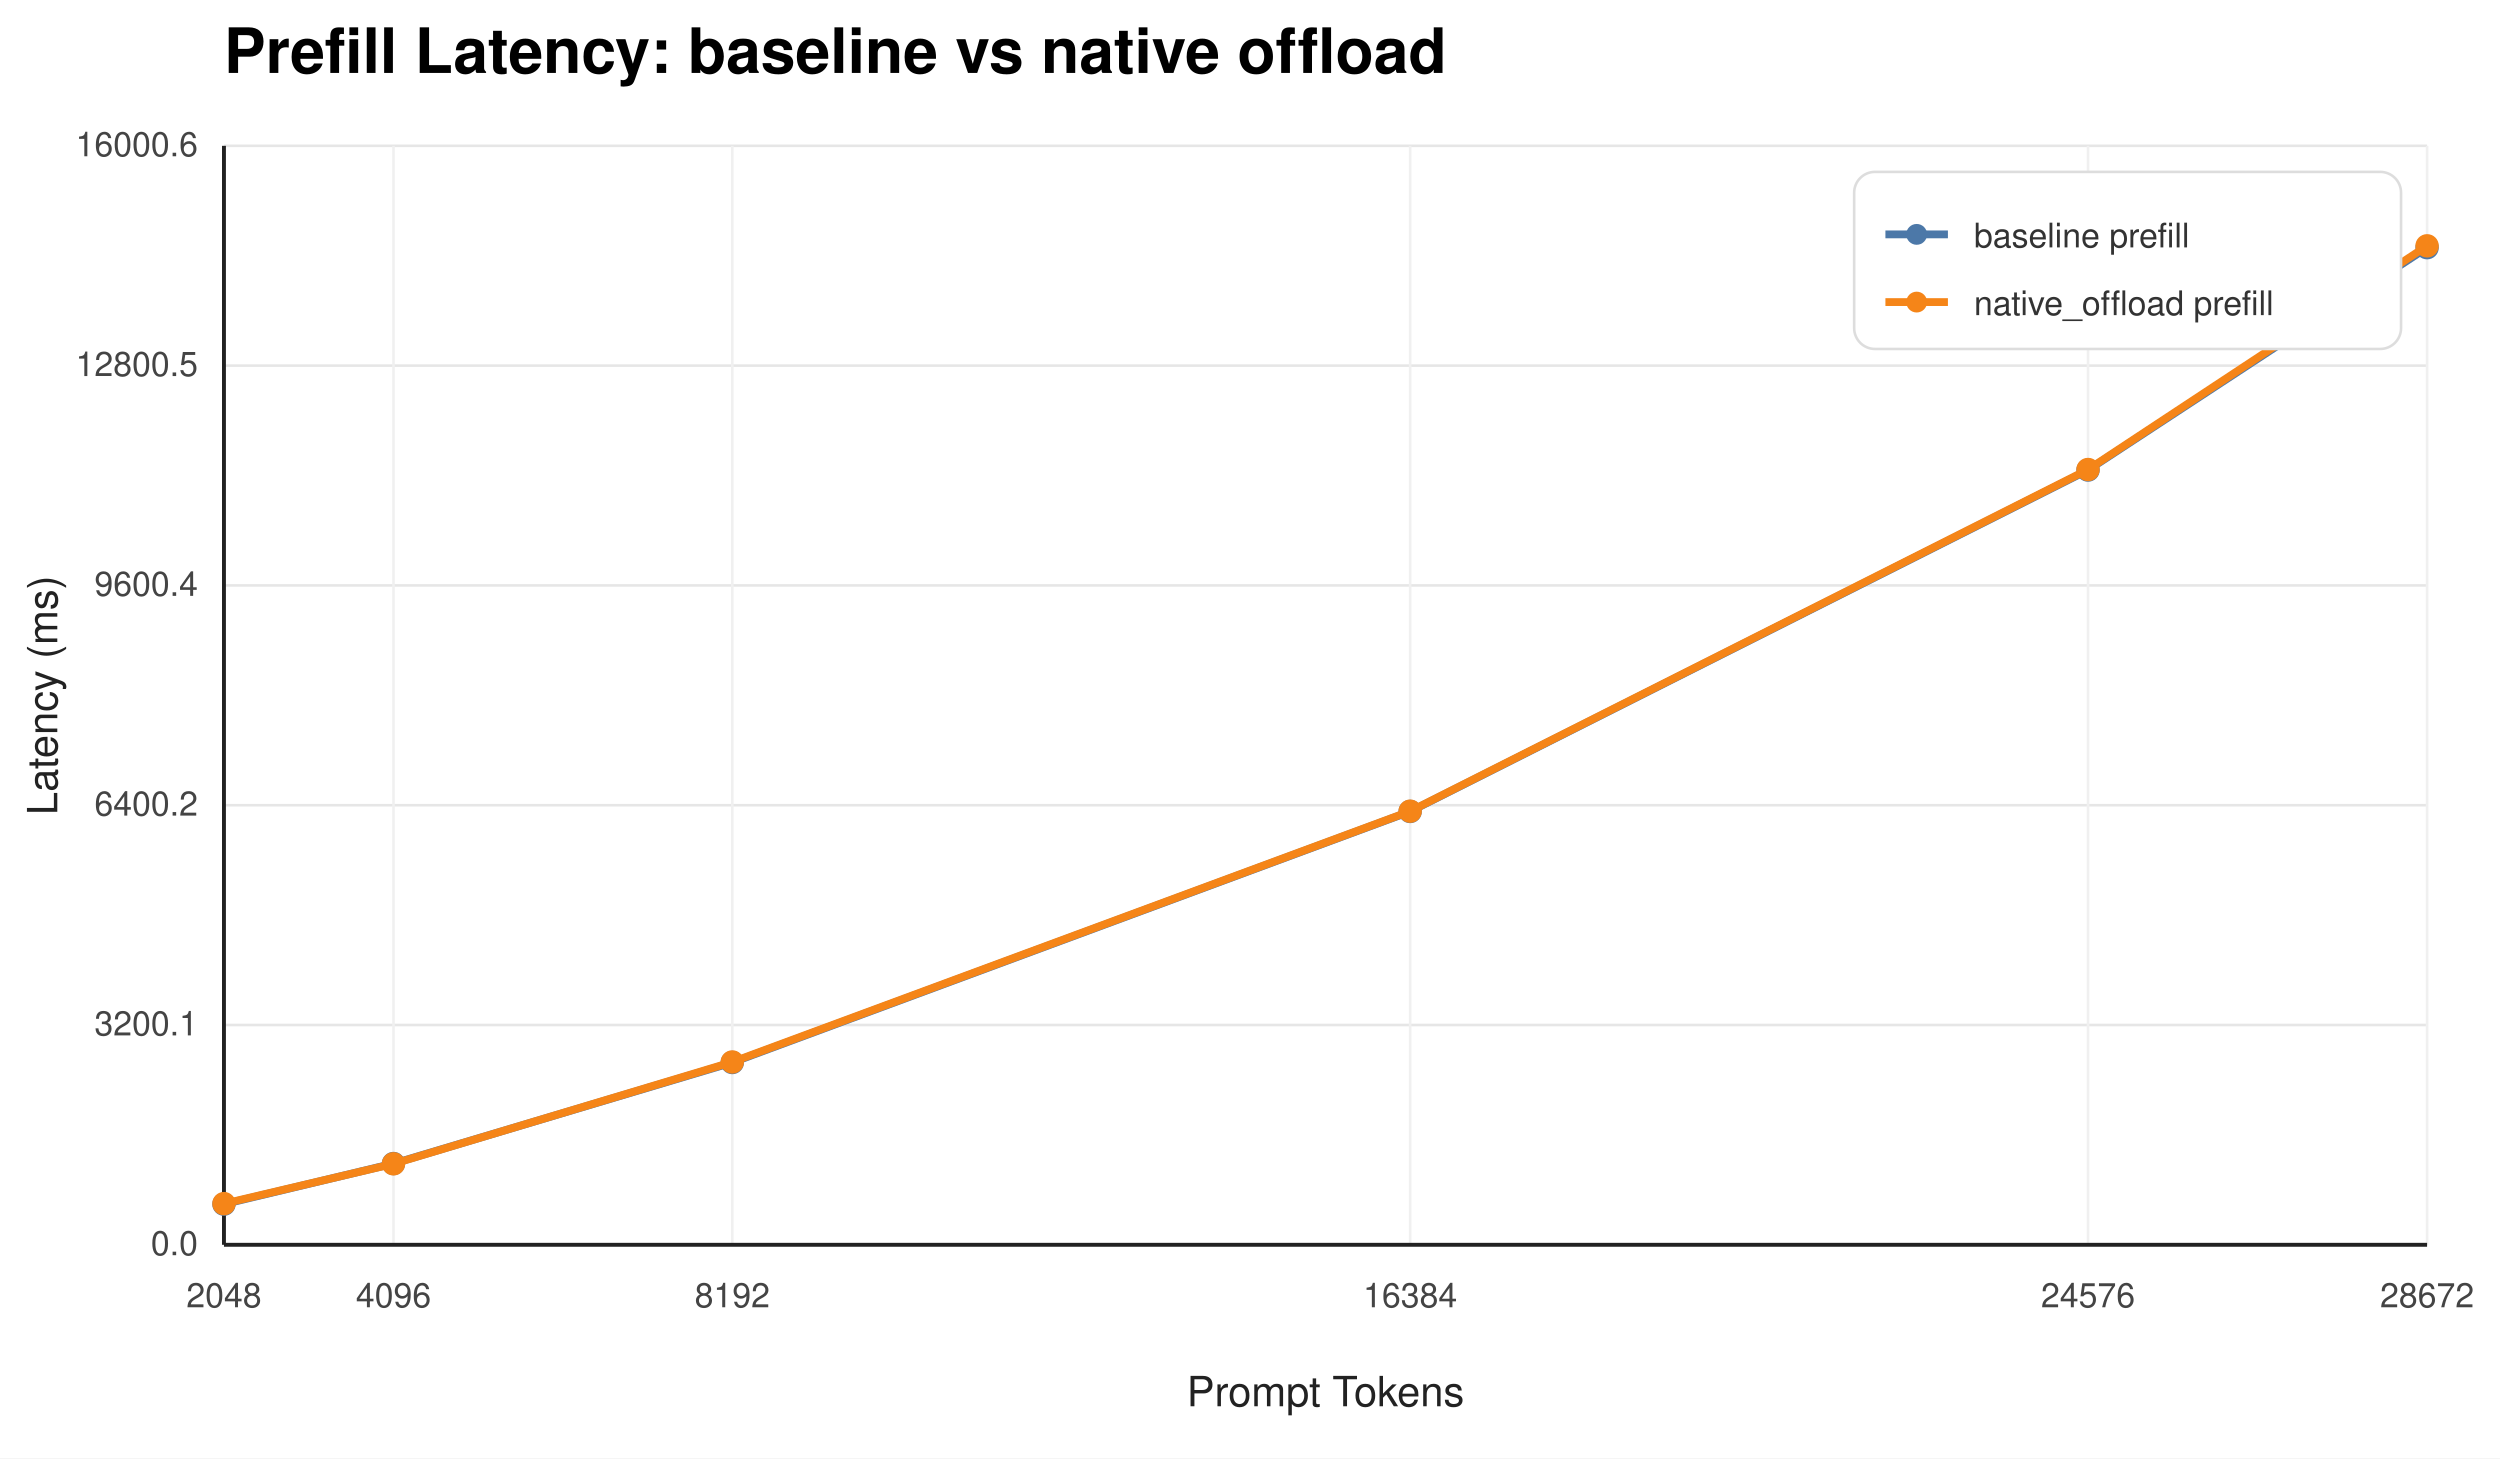
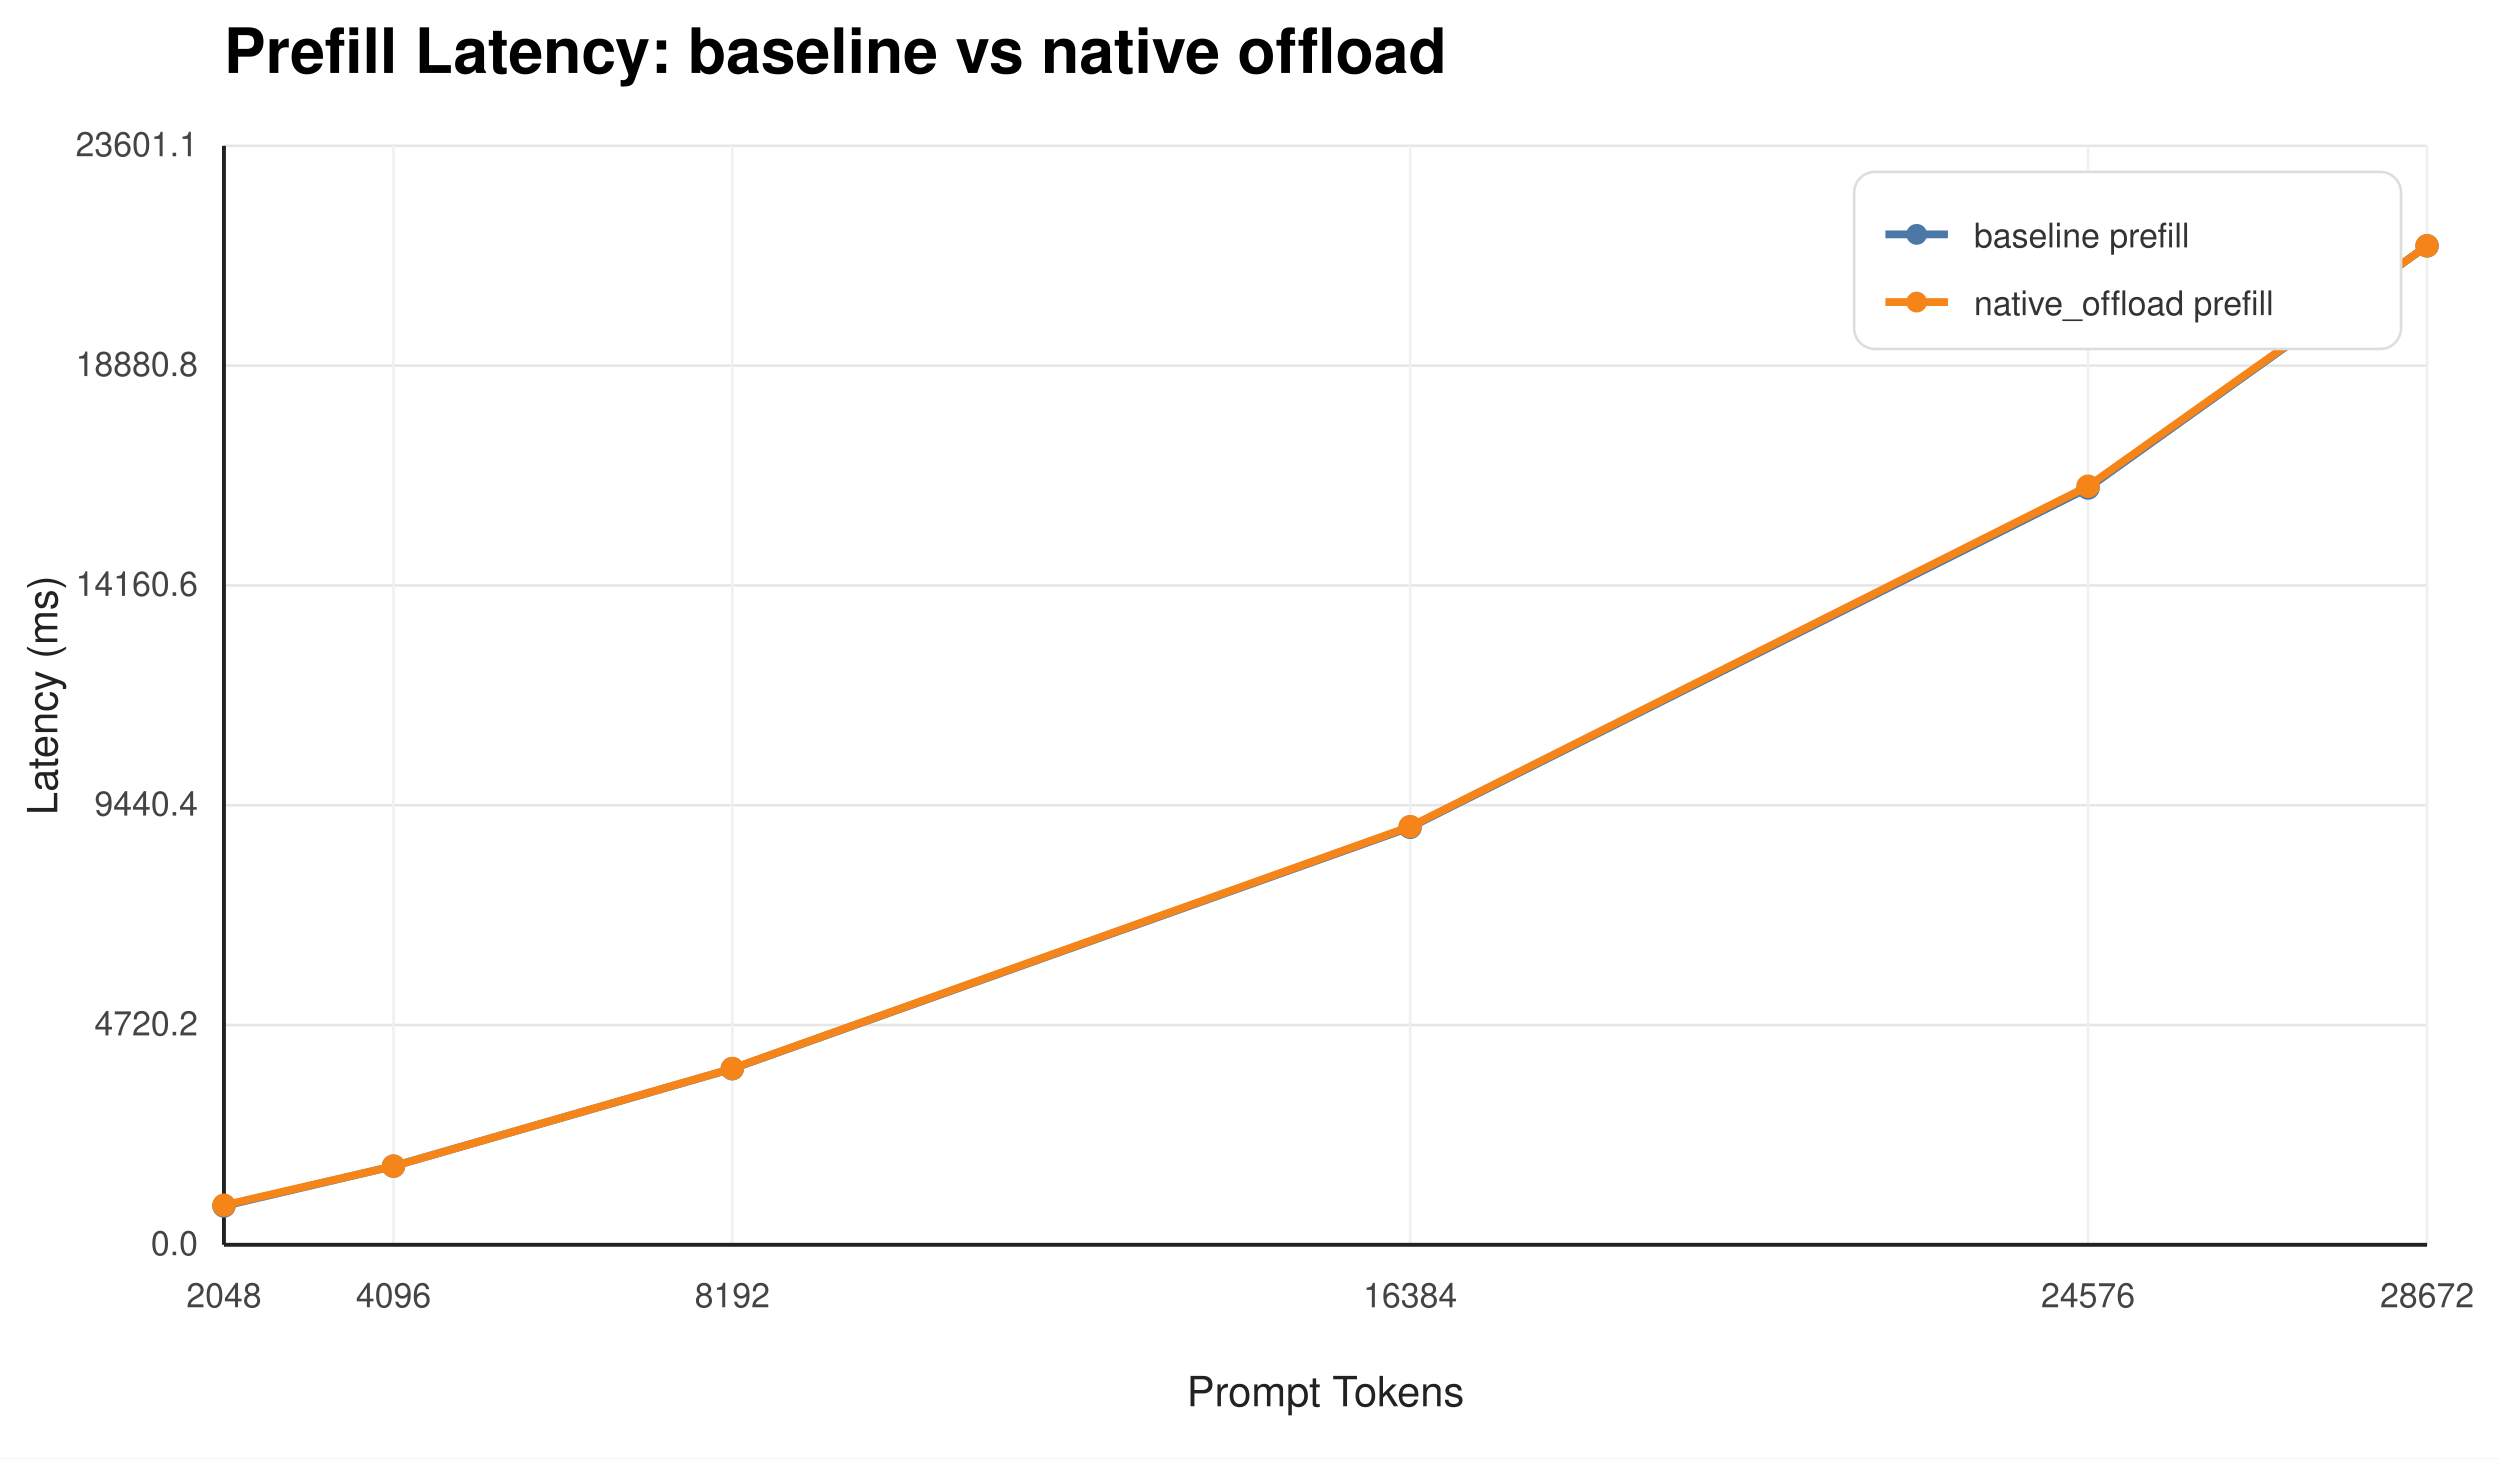
<svg xmlns="http://www.w3.org/2000/svg" width="960" height="560" viewBox="0 0 960 560">
  <rect width="960" height="560" fill="white" />
  <text x="86" y="28" font-size="24" font-family="Helvetica, Arial, sans-serif" font-weight="700">Prefill Latency: baseline vs native offload</text>
  <line x1="86" y1="478.0" x2="932" y2="478.0" stroke="#e6e6e6" stroke-width="1" />
  <text x="76" y="482.0" text-anchor="end" font-size="13" fill="#444" font-family="Helvetica, Arial, sans-serif">0.0</text>
  <line x1="86" y1="393.6" x2="932" y2="393.6" stroke="#e6e6e6" stroke-width="1" />
-   <text x="76" y="397.6" text-anchor="end" font-size="13" fill="#444" font-family="Helvetica, Arial, sans-serif">3200.1</text>
+   <text x="76" y="397.6" text-anchor="end" font-size="13" fill="#444" font-family="Helvetica, Arial, sans-serif">4720.2</text>
  <line x1="86" y1="309.2" x2="932" y2="309.2" stroke="#e6e6e6" stroke-width="1" />
-   <text x="76" y="313.2" text-anchor="end" font-size="13" fill="#444" font-family="Helvetica, Arial, sans-serif">6400.2</text>
+   <text x="76" y="313.2" text-anchor="end" font-size="13" fill="#444" font-family="Helvetica, Arial, sans-serif">9440.4</text>
  <line x1="86" y1="224.8" x2="932" y2="224.8" stroke="#e6e6e6" stroke-width="1" />
-   <text x="76" y="228.8" text-anchor="end" font-size="13" fill="#444" font-family="Helvetica, Arial, sans-serif">9600.4</text>
+   <text x="76" y="228.8" text-anchor="end" font-size="13" fill="#444" font-family="Helvetica, Arial, sans-serif">14160.6</text>
  <line x1="86" y1="140.4" x2="932" y2="140.4" stroke="#e6e6e6" stroke-width="1" />
-   <text x="76" y="144.4" text-anchor="end" font-size="13" fill="#444" font-family="Helvetica, Arial, sans-serif">12800.5</text>
+   <text x="76" y="144.4" text-anchor="end" font-size="13" fill="#444" font-family="Helvetica, Arial, sans-serif">18880.8</text>
  <line x1="86" y1="56.0" x2="932" y2="56.0" stroke="#e6e6e6" stroke-width="1" />
-   <text x="76" y="60.0" text-anchor="end" font-size="13" fill="#444" font-family="Helvetica, Arial, sans-serif">16000.6</text>
+   <text x="76" y="60.0" text-anchor="end" font-size="13" fill="#444" font-family="Helvetica, Arial, sans-serif">23601.1</text>
  <line x1="86.0" y1="56" x2="86.0" y2="478" stroke="#f0f0f0" stroke-width="1" />
  <text x="86.0" y="502" text-anchor="middle" font-size="13" fill="#444" font-family="Helvetica, Arial, sans-serif">2048</text>
  <line x1="151.1" y1="56" x2="151.1" y2="478" stroke="#f0f0f0" stroke-width="1" />
  <text x="151.1" y="502" text-anchor="middle" font-size="13" fill="#444" font-family="Helvetica, Arial, sans-serif">4096</text>
  <line x1="281.2" y1="56" x2="281.2" y2="478" stroke="#f0f0f0" stroke-width="1" />
  <text x="281.2" y="502" text-anchor="middle" font-size="13" fill="#444" font-family="Helvetica, Arial, sans-serif">8192</text>
  <line x1="541.5" y1="56" x2="541.5" y2="478" stroke="#f0f0f0" stroke-width="1" />
  <text x="541.5" y="502" text-anchor="middle" font-size="13" fill="#444" font-family="Helvetica, Arial, sans-serif">16384</text>
  <line x1="801.8" y1="56" x2="801.8" y2="478" stroke="#f0f0f0" stroke-width="1" />
  <text x="801.8" y="502" text-anchor="middle" font-size="13" fill="#444" font-family="Helvetica, Arial, sans-serif">24576</text>
  <line x1="932.0" y1="56" x2="932.0" y2="478" stroke="#f0f0f0" stroke-width="1" />
  <text x="932.0" y="502" text-anchor="middle" font-size="13" fill="#444" font-family="Helvetica, Arial, sans-serif">28672</text>
  <line x1="86" y1="478" x2="932" y2="478" stroke="#222" stroke-width="1.5" />
  <line x1="86" y1="56" x2="86" y2="478" stroke="#222" stroke-width="1.5" />
-   <path d="M 86.0 462.4 L 151.1 446.8 L 281.2 408.0 L 541.5 311.6 L 801.8 180.5 L 932.0 95.1" fill="none" stroke="#4C78A8" stroke-width="3" stroke-linejoin="round" stroke-linecap="round" />
-   <circle cx="86.0" cy="462.4" r="4.5" fill="#4C78A8" />
-   <circle cx="151.1" cy="446.8" r="4.5" fill="#4C78A8" />
-   <circle cx="281.2" cy="408.0" r="4.5" fill="#4C78A8" />
-   <circle cx="541.5" cy="311.6" r="4.5" fill="#4C78A8" />
-   <circle cx="801.8" cy="180.5" r="4.5" fill="#4C78A8" />
-   <circle cx="932.0" cy="95.1" r="4.5" fill="#4C78A8" />
-   <path d="M 86.0 462.2 L 151.1 446.9 L 281.2 407.8 L 541.5 311.5 L 801.8 180.3 L 932.0 94.4" fill="none" stroke="#F58518" stroke-width="3" stroke-linejoin="round" stroke-linecap="round" />
-   <circle cx="86.0" cy="462.2" r="4.5" fill="#F58518" />
-   <circle cx="151.1" cy="446.9" r="4.5" fill="#F58518" />
-   <circle cx="281.2" cy="407.8" r="4.5" fill="#F58518" />
-   <circle cx="541.5" cy="311.5" r="4.5" fill="#F58518" />
-   <circle cx="801.8" cy="180.3" r="4.5" fill="#F58518" />
+   <path d="M 86.0 463.1 L 151.1 447.8 L 281.2 410.4 L 541.5 317.7 L 801.8 187.4 L 932.0 94.4" fill="none" stroke="#4C78A8" stroke-width="3" stroke-linejoin="round" stroke-linecap="round" />
+   <circle cx="86.0" cy="463.1" r="4.5" fill="#4C78A8" />
+   <circle cx="151.1" cy="447.8" r="4.5" fill="#4C78A8" />
+   <circle cx="281.2" cy="410.4" r="4.5" fill="#4C78A8" />
+   <circle cx="541.5" cy="317.7" r="4.5" fill="#4C78A8" />
+   <circle cx="801.8" cy="187.4" r="4.5" fill="#4C78A8" />
+   <circle cx="932.0" cy="94.4" r="4.5" fill="#4C78A8" />
+   <path d="M 86.0 462.8 L 151.1 447.8 L 281.2 410.3 L 541.5 317.4 L 801.8 186.7 L 932.0 94.4" fill="none" stroke="#F58518" stroke-width="3" stroke-linejoin="round" stroke-linecap="round" />
+   <circle cx="86.0" cy="462.8" r="4.5" fill="#F58518" />
+   <circle cx="151.1" cy="447.8" r="4.5" fill="#F58518" />
+   <circle cx="281.2" cy="410.3" r="4.5" fill="#F58518" />
+   <circle cx="541.5" cy="317.4" r="4.5" fill="#F58518" />
+   <circle cx="801.8" cy="186.7" r="4.5" fill="#F58518" />
  <circle cx="932.0" cy="94.4" r="4.5" fill="#F58518" />
  <rect x="712" y="66" width="210" height="68" rx="8" fill="#ffffff" stroke="#dddddd" />
  <line x1="724" y1="90" x2="748" y2="90" stroke="#4C78A8" stroke-width="3" />
  <circle cx="736" cy="90" r="4" fill="#4C78A8" />
  <text x="758" y="95" font-size="13" fill="#333" font-family="Helvetica, Arial, sans-serif">baseline prefill</text>
  <line x1="724" y1="116" x2="748" y2="116" stroke="#F58518" stroke-width="3" />
  <circle cx="736" cy="116" r="4" fill="#F58518" />
  <text x="758" y="121" font-size="13" fill="#333" font-family="Helvetica, Arial, sans-serif">native_offload prefill</text>
  <text x="509.0" y="540" text-anchor="middle" font-size="16" fill="#222" font-family="Helvetica, Arial, sans-serif">Prompt Tokens</text>
  <text x="22" y="267.0" text-anchor="middle" font-size="16" fill="#222" font-family="Helvetica, Arial, sans-serif" transform="rotate(-90 22,267.0)">Latency (ms)</text>
</svg>
